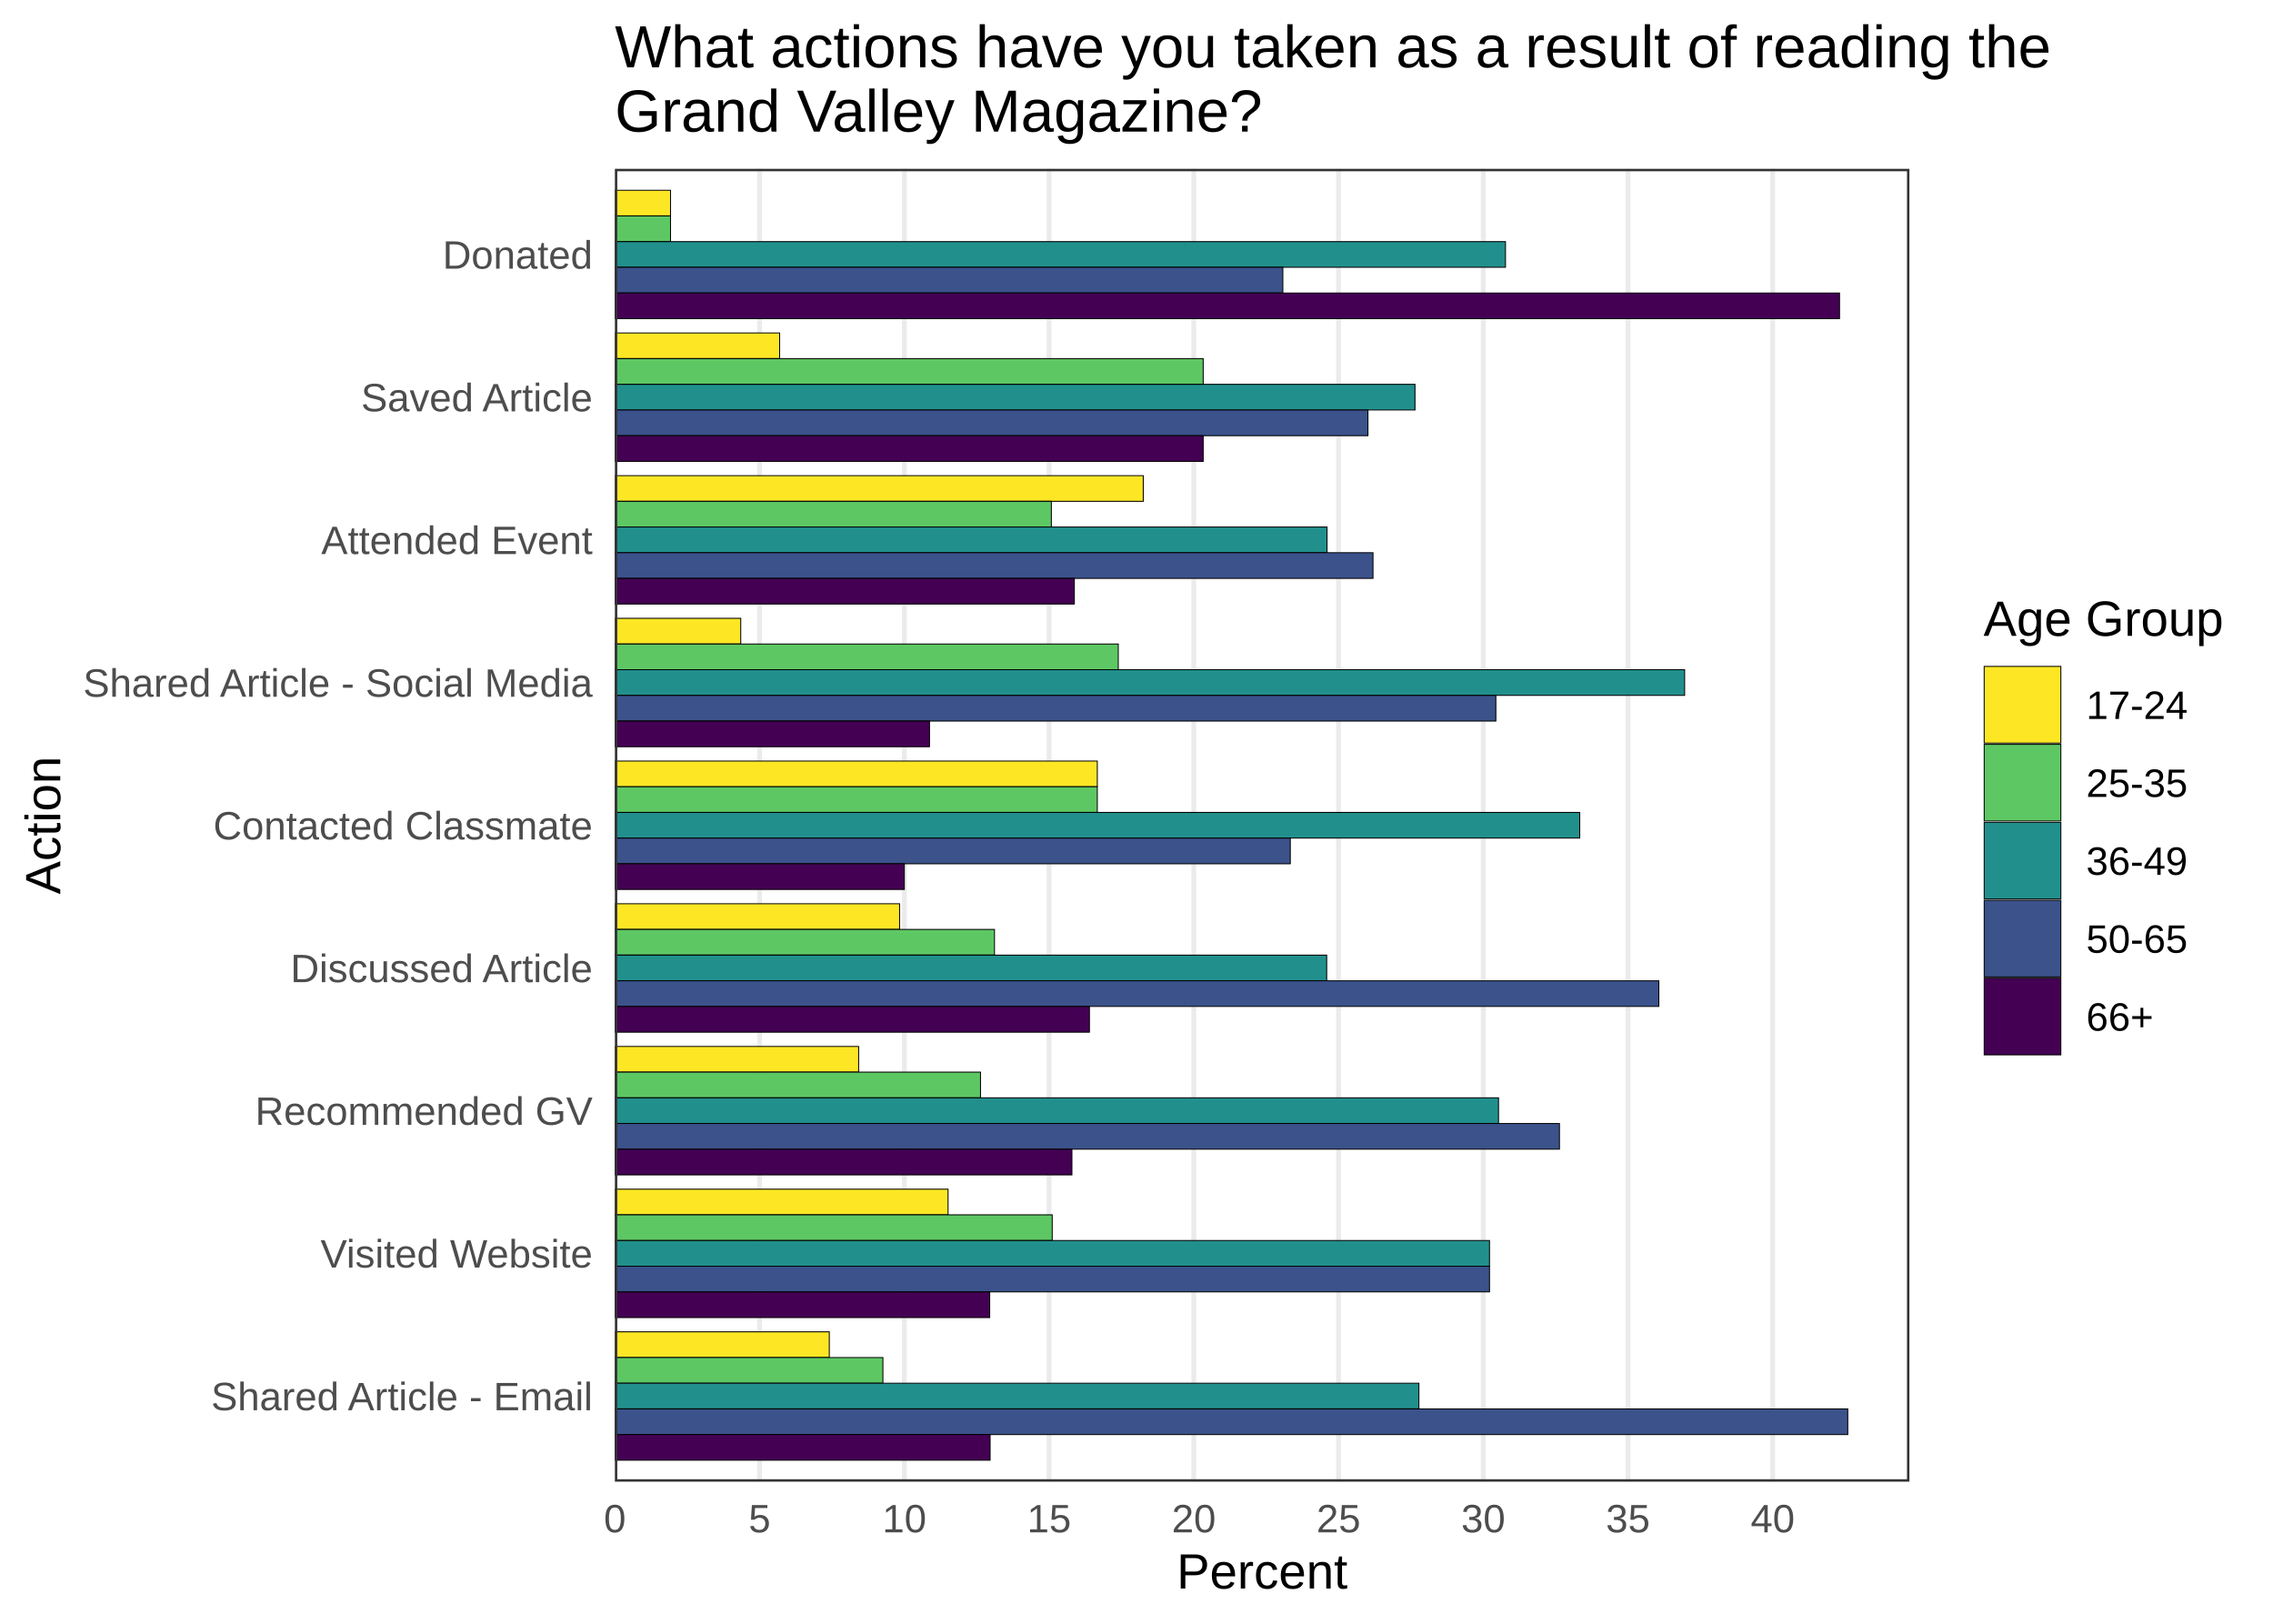
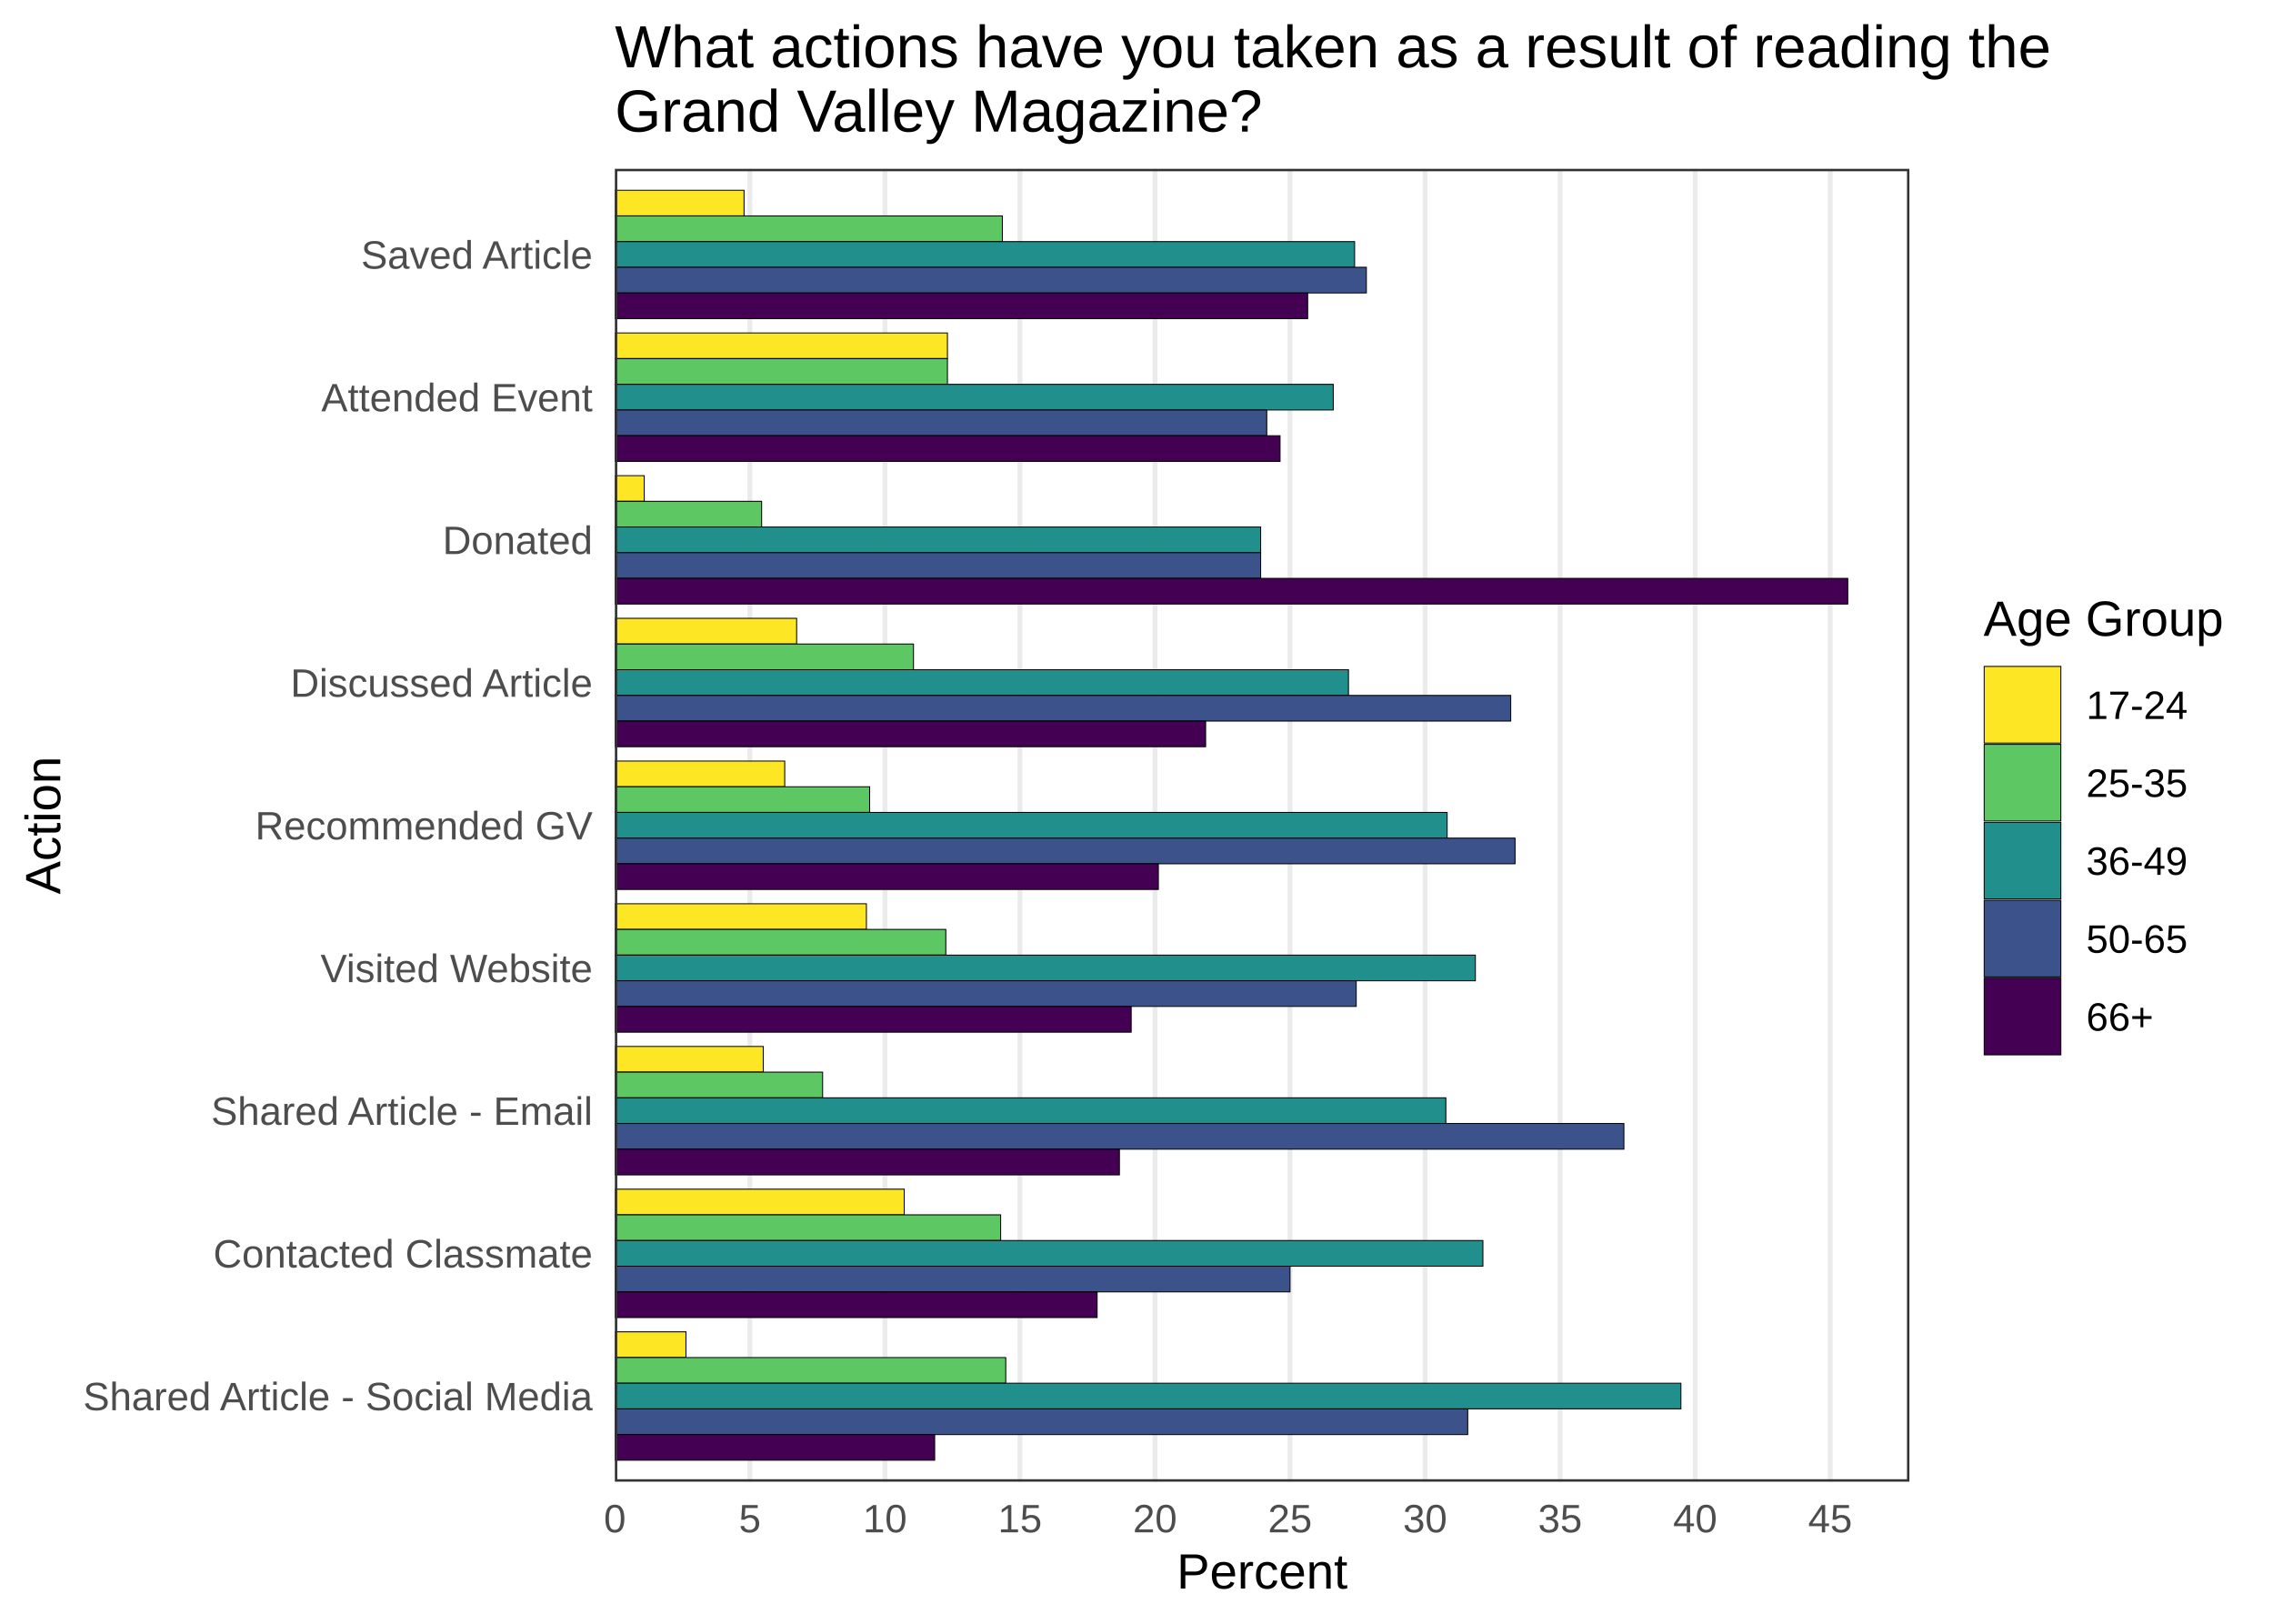
<svg xmlns="http://www.w3.org/2000/svg" class="svglite" width="504.00pt" height="360.00pt" viewBox="0 0 504.00 360.00">
  <defs>
    <style type="text/css">
    .svglite line, .svglite polyline, .svglite polygon, .svglite path, .svglite rect, .svglite circle {
      fill: none;
      stroke: #000000;
      stroke-linecap: round;
      stroke-linejoin: round;
      stroke-miterlimit: 10.00;
    }
    .svglite text {
      white-space: pre;
    }
  </style>
  </defs>
  <rect width="100%" height="100%" style="stroke: none; fill: #FFFFFF;" />
  <defs>
    <clipPath id="cpMC4wMHw1MDQuMDB8MC4wMHwzNjAuMDA=">
      <rect x="0.00" y="0.00" width="504.00" height="360.00" />
    </clipPath>
  </defs>
  <g clip-path="url(#cpMC4wMHw1MDQuMDB8MC4wMHwzNjAuMDA=)">
    <rect x="0.00" y="0.00" width="504.00" height="360.00" style="stroke-width: 1.07; stroke: #FFFFFF; fill: #FFFFFF;" />
  </g>
  <defs>
    <clipPath id="cpMTM2LjM0fDQyMy4zOHwzNy40M3wzMjguNTA=">
      <rect x="136.34" y="37.43" width="287.04" height="291.07" />
    </clipPath>
  </defs>
  <g clip-path="url(#cpMTM2LjM0fDQyMy4zOHwzNy40M3wzMjguNTA=)">
    <rect x="136.34" y="37.43" width="287.04" height="291.07" style="stroke-width: 1.07; stroke: none; fill: #FFFFFF;" />
    <polyline points="136.34,328.50 136.34,37.43 " style="stroke-width: 1.07; stroke: #EBEBEB; stroke-linecap: butt;" />
-     <polyline points="168.43,328.50 168.43,37.43 " style="stroke-width: 1.07; stroke: #EBEBEB; stroke-linecap: butt;" />
-     <polyline points="200.53,328.50 200.53,37.43 " style="stroke-width: 1.07; stroke: #EBEBEB; stroke-linecap: butt;" />
-     <polyline points="232.62,328.50 232.62,37.43 " style="stroke-width: 1.07; stroke: #EBEBEB; stroke-linecap: butt;" />
-     <polyline points="264.71,328.50 264.71,37.43 " style="stroke-width: 1.07; stroke: #EBEBEB; stroke-linecap: butt;" />
-     <polyline points="296.80,328.50 296.80,37.43 " style="stroke-width: 1.07; stroke: #EBEBEB; stroke-linecap: butt;" />
-     <polyline points="328.89,328.50 328.89,37.43 " style="stroke-width: 1.07; stroke: #EBEBEB; stroke-linecap: butt;" />
-     <polyline points="360.98,328.50 360.98,37.43 " style="stroke-width: 1.07; stroke: #EBEBEB; stroke-linecap: butt;" />
-     <polyline points="393.07,328.50 393.07,37.43 " style="stroke-width: 1.07; stroke: #EBEBEB; stroke-linecap: butt;" />
-     <rect x="136.34" y="105.46" width="117.16" height="5.69" style="stroke-width: 0.21; stroke-linecap: butt; stroke-linejoin: miter; fill: #FDE725;" />
-     <rect x="136.34" y="168.73" width="106.97" height="5.69" style="stroke-width: 0.21; stroke-linecap: butt; stroke-linejoin: miter; fill: #FDE725;" />
-     <rect x="136.34" y="200.37" width="63.13" height="5.69" style="stroke-width: 0.21; stroke-linecap: butt; stroke-linejoin: miter; fill: #FDE725;" />
-     <rect x="136.34" y="42.18" width="12.34" height="5.69" style="stroke-width: 0.21; stroke-linecap: butt; stroke-linejoin: miter; fill: #FDE725;" />
-     <rect x="136.34" y="232.01" width="54.05" height="5.69" style="stroke-width: 0.21; stroke-linecap: butt; stroke-linejoin: miter; fill: #FDE725;" />
-     <rect x="136.34" y="73.82" width="36.53" height="5.69" style="stroke-width: 0.21; stroke-linecap: butt; stroke-linejoin: miter; fill: #FDE725;" />
-     <rect x="136.34" y="295.28" width="47.54" height="5.69" style="stroke-width: 0.21; stroke-linecap: butt; stroke-linejoin: miter; fill: #FDE725;" />
-     <rect x="136.34" y="137.09" width="27.91" height="5.69" style="stroke-width: 0.21; stroke-linecap: butt; stroke-linejoin: miter; fill: #FDE725;" />
-     <rect x="136.34" y="263.65" width="73.88" height="5.69" style="stroke-width: 0.21; stroke-linecap: butt; stroke-linejoin: miter; fill: #FDE725;" />
-     <rect x="136.34" y="111.15" width="96.78" height="5.69" style="stroke-width: 0.21; stroke-linecap: butt; stroke-linejoin: miter; fill: #5DC863;" />
-     <rect x="136.34" y="174.43" width="106.97" height="5.69" style="stroke-width: 0.21; stroke-linecap: butt; stroke-linejoin: miter; fill: #5DC863;" />
-     <rect x="136.34" y="206.06" width="84.17" height="5.69" style="stroke-width: 0.21; stroke-linecap: butt; stroke-linejoin: miter; fill: #5DC863;" />
-     <rect x="136.34" y="47.87" width="12.34" height="5.69" style="stroke-width: 0.21; stroke-linecap: butt; stroke-linejoin: miter; fill: #5DC863;" />
-     <rect x="136.34" y="237.70" width="81.07" height="5.69" style="stroke-width: 0.21; stroke-linecap: butt; stroke-linejoin: miter; fill: #5DC863;" />
-     <rect x="136.34" y="79.51" width="130.45" height="5.69" style="stroke-width: 0.21; stroke-linecap: butt; stroke-linejoin: miter; fill: #5DC863;" />
-     <rect x="136.34" y="300.98" width="59.43" height="5.69" style="stroke-width: 0.21; stroke-linecap: butt; stroke-linejoin: miter; fill: #5DC863;" />
-     <rect x="136.34" y="142.79" width="111.62" height="5.69" style="stroke-width: 0.21; stroke-linecap: butt; stroke-linejoin: miter; fill: #5DC863;" />
-     <rect x="136.34" y="269.34" width="96.97" height="5.69" style="stroke-width: 0.21; stroke-linecap: butt; stroke-linejoin: miter; fill: #5DC863;" />
-     <rect x="136.34" y="116.84" width="157.91" height="5.69" style="stroke-width: 0.21; stroke-linecap: butt; stroke-linejoin: miter; fill: #21908C;" />
-     <rect x="136.34" y="180.12" width="213.94" height="5.69" style="stroke-width: 0.21; stroke-linecap: butt; stroke-linejoin: miter; fill: #21908C;" />
-     <rect x="136.34" y="211.76" width="157.83" height="5.69" style="stroke-width: 0.21; stroke-linecap: butt; stroke-linejoin: miter; fill: #21908C;" />
-     <rect x="136.34" y="53.57" width="197.48" height="5.69" style="stroke-width: 0.21; stroke-linecap: butt; stroke-linejoin: miter; fill: #21908C;" />
-     <rect x="136.34" y="243.40" width="195.93" height="5.69" style="stroke-width: 0.21; stroke-linecap: butt; stroke-linejoin: miter; fill: #21908C;" />
-     <rect x="136.34" y="85.21" width="177.41" height="5.69" style="stroke-width: 0.21; stroke-linecap: butt; stroke-linejoin: miter; fill: #21908C;" />
-     <rect x="136.34" y="306.67" width="178.28" height="5.69" style="stroke-width: 0.21; stroke-linecap: butt; stroke-linejoin: miter; fill: #21908C;" />
-     <rect x="136.34" y="148.48" width="237.20" height="5.69" style="stroke-width: 0.21; stroke-linecap: butt; stroke-linejoin: miter; fill: #21908C;" />
-     <rect x="136.34" y="275.04" width="193.93" height="5.69" style="stroke-width: 0.21; stroke-linecap: butt; stroke-linejoin: miter; fill: #21908C;" />
-     <rect x="136.34" y="122.54" width="168.10" height="5.69" style="stroke-width: 0.21; stroke-linecap: butt; stroke-linejoin: miter; fill: #3B528B;" />
-     <rect x="136.34" y="185.82" width="149.76" height="5.69" style="stroke-width: 0.21; stroke-linecap: butt; stroke-linejoin: miter; fill: #3B528B;" />
-     <rect x="136.34" y="217.45" width="231.48" height="5.69" style="stroke-width: 0.21; stroke-linecap: butt; stroke-linejoin: miter; fill: #3B528B;" />
-     <rect x="136.34" y="59.26" width="148.11" height="5.69" style="stroke-width: 0.21; stroke-linecap: butt; stroke-linejoin: miter; fill: #3B528B;" />
-     <rect x="136.34" y="249.09" width="209.44" height="5.69" style="stroke-width: 0.21; stroke-linecap: butt; stroke-linejoin: miter; fill: #3B528B;" />
-     <rect x="136.34" y="90.90" width="166.98" height="5.69" style="stroke-width: 0.21; stroke-linecap: butt; stroke-linejoin: miter; fill: #3B528B;" />
-     <rect x="136.34" y="312.37" width="273.37" height="5.69" style="stroke-width: 0.21; stroke-linecap: butt; stroke-linejoin: miter; fill: #3B528B;" />
-     <rect x="136.34" y="154.18" width="195.34" height="5.69" style="stroke-width: 0.21; stroke-linecap: butt; stroke-linejoin: miter; fill: #3B528B;" />
-     <rect x="136.34" y="280.73" width="193.93" height="5.69" style="stroke-width: 0.21; stroke-linecap: butt; stroke-linejoin: miter; fill: #3B528B;" />
-     <rect x="136.34" y="128.23" width="101.88" height="5.69" style="stroke-width: 0.21; stroke-linecap: butt; stroke-linejoin: miter; fill: #440154;" />
-     <rect x="136.34" y="191.51" width="64.18" height="5.69" style="stroke-width: 0.21; stroke-linecap: butt; stroke-linejoin: miter; fill: #440154;" />
-     <rect x="136.34" y="223.15" width="105.22" height="5.69" style="stroke-width: 0.21; stroke-linecap: butt; stroke-linejoin: miter; fill: #440154;" />
-     <rect x="136.34" y="64.96" width="271.54" height="5.69" style="stroke-width: 0.21; stroke-linecap: butt; stroke-linejoin: miter; fill: #440154;" />
-     <rect x="136.34" y="254.79" width="101.34" height="5.69" style="stroke-width: 0.21; stroke-linecap: butt; stroke-linejoin: miter; fill: #440154;" />
-     <rect x="136.34" y="96.60" width="130.45" height="5.69" style="stroke-width: 0.21; stroke-linecap: butt; stroke-linejoin: miter; fill: #440154;" />
-     <rect x="136.34" y="318.06" width="83.20" height="5.69" style="stroke-width: 0.21; stroke-linecap: butt; stroke-linejoin: miter; fill: #440154;" />
-     <rect x="136.34" y="159.87" width="69.76" height="5.69" style="stroke-width: 0.21; stroke-linecap: butt; stroke-linejoin: miter; fill: #440154;" />
-     <rect x="136.34" y="286.43" width="83.11" height="5.69" style="stroke-width: 0.21; stroke-linecap: butt; stroke-linejoin: miter; fill: #440154;" />
+     <polyline points="166.28,328.50 166.28,37.43 " style="stroke-width: 1.07; stroke: #EBEBEB; stroke-linecap: butt;" />
+     <polyline points="196.22,328.50 196.22,37.43 " style="stroke-width: 1.07; stroke: #EBEBEB; stroke-linecap: butt;" />
+     <polyline points="226.16,328.50 226.16,37.43 " style="stroke-width: 1.07; stroke: #EBEBEB; stroke-linecap: butt;" />
+     <polyline points="256.10,328.50 256.10,37.43 " style="stroke-width: 1.07; stroke: #EBEBEB; stroke-linecap: butt;" />
+     <polyline points="286.04,328.50 286.04,37.43 " style="stroke-width: 1.07; stroke: #EBEBEB; stroke-linecap: butt;" />
+     <polyline points="315.99,328.50 315.99,37.43 " style="stroke-width: 1.07; stroke: #EBEBEB; stroke-linecap: butt;" />
+     <polyline points="345.93,328.50 345.93,37.43 " style="stroke-width: 1.07; stroke: #EBEBEB; stroke-linecap: butt;" />
+     <polyline points="375.87,328.50 375.87,37.43 " style="stroke-width: 1.07; stroke: #EBEBEB; stroke-linecap: butt;" />
+     <polyline points="405.81,328.50 405.81,37.43 " style="stroke-width: 1.07; stroke: #EBEBEB; stroke-linecap: butt;" />
+     <rect x="136.34" y="73.82" width="73.74" height="5.69" style="stroke-width: 0.21; stroke-linecap: butt; stroke-linejoin: miter; fill: #FDE725;" />
+     <rect x="136.34" y="263.65" width="64.16" height="5.69" style="stroke-width: 0.21; stroke-linecap: butt; stroke-linejoin: miter; fill: #FDE725;" />
+     <rect x="136.34" y="137.09" width="40.30" height="5.69" style="stroke-width: 0.21; stroke-linecap: butt; stroke-linejoin: miter; fill: #FDE725;" />
+     <rect x="136.34" y="105.46" width="6.51" height="5.69" style="stroke-width: 0.21; stroke-linecap: butt; stroke-linejoin: miter; fill: #FDE725;" />
+     <rect x="136.34" y="168.73" width="37.66" height="5.69" style="stroke-width: 0.21; stroke-linecap: butt; stroke-linejoin: miter; fill: #FDE725;" />
+     <rect x="136.34" y="42.18" width="28.64" height="5.69" style="stroke-width: 0.21; stroke-linecap: butt; stroke-linejoin: miter; fill: #FDE725;" />
+     <rect x="136.34" y="232.01" width="32.90" height="5.69" style="stroke-width: 0.21; stroke-linecap: butt; stroke-linejoin: miter; fill: #FDE725;" />
+     <rect x="136.34" y="295.28" width="15.76" height="5.69" style="stroke-width: 0.21; stroke-linecap: butt; stroke-linejoin: miter; fill: #FDE725;" />
+     <rect x="136.34" y="200.37" width="55.77" height="5.69" style="stroke-width: 0.21; stroke-linecap: butt; stroke-linejoin: miter; fill: #FDE725;" />
+     <rect x="136.34" y="79.51" width="73.74" height="5.69" style="stroke-width: 0.21; stroke-linecap: butt; stroke-linejoin: miter; fill: #5DC863;" />
+     <rect x="136.34" y="269.34" width="85.54" height="5.69" style="stroke-width: 0.21; stroke-linecap: butt; stroke-linejoin: miter; fill: #5DC863;" />
+     <rect x="136.34" y="142.79" width="66.21" height="5.69" style="stroke-width: 0.21; stroke-linecap: butt; stroke-linejoin: miter; fill: #5DC863;" />
+     <rect x="136.34" y="111.15" width="32.54" height="5.69" style="stroke-width: 0.21; stroke-linecap: butt; stroke-linejoin: miter; fill: #5DC863;" />
+     <rect x="136.34" y="174.43" width="56.49" height="5.69" style="stroke-width: 0.21; stroke-linecap: butt; stroke-linejoin: miter; fill: #5DC863;" />
+     <rect x="136.34" y="47.87" width="85.92" height="5.69" style="stroke-width: 0.21; stroke-linecap: butt; stroke-linejoin: miter; fill: #5DC863;" />
+     <rect x="136.34" y="237.70" width="46.06" height="5.69" style="stroke-width: 0.21; stroke-linecap: butt; stroke-linejoin: miter; fill: #5DC863;" />
+     <rect x="136.34" y="300.98" width="86.67" height="5.69" style="stroke-width: 0.21; stroke-linecap: butt; stroke-linejoin: miter; fill: #5DC863;" />
+     <rect x="136.34" y="206.06" width="73.38" height="5.69" style="stroke-width: 0.21; stroke-linecap: butt; stroke-linejoin: miter; fill: #5DC863;" />
+     <rect x="136.34" y="85.21" width="159.29" height="5.69" style="stroke-width: 0.21; stroke-linecap: butt; stroke-linejoin: miter; fill: #21908C;" />
+     <rect x="136.34" y="275.04" width="192.47" height="5.69" style="stroke-width: 0.21; stroke-linecap: butt; stroke-linejoin: miter; fill: #21908C;" />
+     <rect x="136.34" y="148.48" width="162.66" height="5.69" style="stroke-width: 0.21; stroke-linecap: butt; stroke-linejoin: miter; fill: #21908C;" />
+     <rect x="136.34" y="116.84" width="143.19" height="5.69" style="stroke-width: 0.21; stroke-linecap: butt; stroke-linejoin: miter; fill: #21908C;" />
+     <rect x="136.34" y="180.12" width="184.54" height="5.69" style="stroke-width: 0.21; stroke-linecap: butt; stroke-linejoin: miter; fill: #21908C;" />
+     <rect x="136.34" y="53.57" width="164.02" height="5.69" style="stroke-width: 0.21; stroke-linecap: butt; stroke-linejoin: miter; fill: #21908C;" />
+     <rect x="136.34" y="243.40" width="184.25" height="5.69" style="stroke-width: 0.21; stroke-linecap: butt; stroke-linejoin: miter; fill: #21908C;" />
+     <rect x="136.34" y="306.67" width="236.37" height="5.69" style="stroke-width: 0.21; stroke-linecap: butt; stroke-linejoin: miter; fill: #21908C;" />
+     <rect x="136.34" y="211.76" width="190.80" height="5.69" style="stroke-width: 0.21; stroke-linecap: butt; stroke-linejoin: miter; fill: #21908C;" />
+     <rect x="136.34" y="90.90" width="144.54" height="5.69" style="stroke-width: 0.21; stroke-linecap: butt; stroke-linejoin: miter; fill: #3B528B;" />
+     <rect x="136.34" y="280.73" width="149.70" height="5.69" style="stroke-width: 0.21; stroke-linecap: butt; stroke-linejoin: miter; fill: #3B528B;" />
+     <rect x="136.34" y="154.18" width="198.64" height="5.69" style="stroke-width: 0.21; stroke-linecap: butt; stroke-linejoin: miter; fill: #3B528B;" />
+     <rect x="136.34" y="122.54" width="143.19" height="5.69" style="stroke-width: 0.21; stroke-linecap: butt; stroke-linejoin: miter; fill: #3B528B;" />
+     <rect x="136.34" y="185.82" width="199.60" height="5.69" style="stroke-width: 0.21; stroke-linecap: butt; stroke-linejoin: miter; fill: #3B528B;" />
+     <rect x="136.34" y="59.26" width="166.63" height="5.69" style="stroke-width: 0.21; stroke-linecap: butt; stroke-linejoin: miter; fill: #3B528B;" />
+     <rect x="136.34" y="249.09" width="223.73" height="5.69" style="stroke-width: 0.21; stroke-linecap: butt; stroke-linejoin: miter; fill: #3B528B;" />
+     <rect x="136.34" y="312.37" width="189.10" height="5.69" style="stroke-width: 0.21; stroke-linecap: butt; stroke-linejoin: miter; fill: #3B528B;" />
+     <rect x="136.34" y="217.45" width="164.38" height="5.69" style="stroke-width: 0.21; stroke-linecap: butt; stroke-linejoin: miter; fill: #3B528B;" />
+     <rect x="136.34" y="96.60" width="147.49" height="5.69" style="stroke-width: 0.21; stroke-linecap: butt; stroke-linejoin: miter; fill: #440154;" />
+     <rect x="136.34" y="286.43" width="106.93" height="5.69" style="stroke-width: 0.21; stroke-linecap: butt; stroke-linejoin: miter; fill: #440154;" />
+     <rect x="136.34" y="159.87" width="130.99" height="5.69" style="stroke-width: 0.21; stroke-linecap: butt; stroke-linejoin: miter; fill: #440154;" />
+     <rect x="136.34" y="128.23" width="273.37" height="5.69" style="stroke-width: 0.21; stroke-linecap: butt; stroke-linejoin: miter; fill: #440154;" />
+     <rect x="136.34" y="191.51" width="120.51" height="5.69" style="stroke-width: 0.21; stroke-linecap: butt; stroke-linejoin: miter; fill: #440154;" />
+     <rect x="136.34" y="64.96" width="153.61" height="5.69" style="stroke-width: 0.21; stroke-linecap: butt; stroke-linejoin: miter; fill: #440154;" />
+     <rect x="136.34" y="254.79" width="111.87" height="5.69" style="stroke-width: 0.21; stroke-linecap: butt; stroke-linejoin: miter; fill: #440154;" />
+     <rect x="136.34" y="318.06" width="70.91" height="5.69" style="stroke-width: 0.21; stroke-linecap: butt; stroke-linejoin: miter; fill: #440154;" />
+     <rect x="136.34" y="223.15" width="114.48" height="5.69" style="stroke-width: 0.21; stroke-linecap: butt; stroke-linejoin: miter; fill: #440154;" />
    <rect x="136.34" y="37.43" width="287.04" height="291.07" style="stroke-width: 1.07; stroke: #333333;" />
  </g>
  <g clip-path="url(#cpMC4wMHw1MDQuMDB8MC4wMHwzNjAuMDA=)">
-     <text x="131.41" y="312.67" text-anchor="end" style="font-size: 8.80px;fill: #4D4D4D; font-family: &quot;Arial&quot;;" textLength="84.61px" lengthAdjust="spacingAndGlyphs">Shared Article - Email</text>
-     <text x="131.41" y="281.03" text-anchor="end" style="font-size: 8.80px;fill: #4D4D4D; font-family: &quot;Arial&quot;;" textLength="60.33px" lengthAdjust="spacingAndGlyphs">Visited Website</text>
-     <text x="131.41" y="249.39" text-anchor="end" style="font-size: 8.80px;fill: #4D4D4D; font-family: &quot;Arial&quot;;" textLength="74.84px" lengthAdjust="spacingAndGlyphs">Recommended GV</text>
-     <text x="131.41" y="217.76" text-anchor="end" style="font-size: 8.80px;fill: #4D4D4D; font-family: &quot;Arial&quot;;" textLength="67.00px" lengthAdjust="spacingAndGlyphs">Discussed Article</text>
-     <text x="131.41" y="186.12" text-anchor="end" style="font-size: 8.80px;fill: #4D4D4D; font-family: &quot;Arial&quot;;" textLength="84.14px" lengthAdjust="spacingAndGlyphs">Contacted Classmate</text>
-     <text x="131.41" y="154.48" text-anchor="end" style="font-size: 8.80px;fill: #4D4D4D; font-family: &quot;Arial&quot;;" textLength="113.00px" lengthAdjust="spacingAndGlyphs">Shared Article - Social Media</text>
-     <text x="131.41" y="122.84" text-anchor="end" style="font-size: 8.80px;fill: #4D4D4D; font-family: &quot;Arial&quot;;" textLength="60.20px" lengthAdjust="spacingAndGlyphs">Attended Event</text>
-     <text x="131.41" y="91.20" text-anchor="end" style="font-size: 8.80px;fill: #4D4D4D; font-family: &quot;Arial&quot;;" textLength="51.36px" lengthAdjust="spacingAndGlyphs">Saved Article</text>
-     <text x="131.41" y="59.57" text-anchor="end" style="font-size: 8.80px;fill: #4D4D4D; font-family: &quot;Arial&quot;;" textLength="33.28px" lengthAdjust="spacingAndGlyphs">Donated</text>
+     <text x="131.41" y="312.67" text-anchor="end" style="font-size: 8.80px;fill: #4D4D4D; font-family: &quot;Arial&quot;;" textLength="113.00px" lengthAdjust="spacingAndGlyphs">Shared Article - Social Media</text>
+     <text x="131.41" y="281.03" text-anchor="end" style="font-size: 8.80px;fill: #4D4D4D; font-family: &quot;Arial&quot;;" textLength="84.14px" lengthAdjust="spacingAndGlyphs">Contacted Classmate</text>
+     <text x="131.41" y="249.39" text-anchor="end" style="font-size: 8.80px;fill: #4D4D4D; font-family: &quot;Arial&quot;;" textLength="84.61px" lengthAdjust="spacingAndGlyphs">Shared Article - Email</text>
+     <text x="131.41" y="217.76" text-anchor="end" style="font-size: 8.80px;fill: #4D4D4D; font-family: &quot;Arial&quot;;" textLength="60.33px" lengthAdjust="spacingAndGlyphs">Visited Website</text>
+     <text x="131.41" y="186.12" text-anchor="end" style="font-size: 8.80px;fill: #4D4D4D; font-family: &quot;Arial&quot;;" textLength="74.84px" lengthAdjust="spacingAndGlyphs">Recommended GV</text>
+     <text x="131.41" y="154.48" text-anchor="end" style="font-size: 8.80px;fill: #4D4D4D; font-family: &quot;Arial&quot;;" textLength="67.00px" lengthAdjust="spacingAndGlyphs">Discussed Article</text>
+     <text x="131.41" y="122.84" text-anchor="end" style="font-size: 8.80px;fill: #4D4D4D; font-family: &quot;Arial&quot;;" textLength="33.28px" lengthAdjust="spacingAndGlyphs">Donated</text>
+     <text x="131.41" y="91.20" text-anchor="end" style="font-size: 8.80px;fill: #4D4D4D; font-family: &quot;Arial&quot;;" textLength="60.20px" lengthAdjust="spacingAndGlyphs">Attended Event</text>
+     <text x="131.41" y="59.57" text-anchor="end" style="font-size: 8.80px;fill: #4D4D4D; font-family: &quot;Arial&quot;;" textLength="51.36px" lengthAdjust="spacingAndGlyphs">Saved Article</text>
    <text x="136.34" y="339.74" text-anchor="middle" style="font-size: 8.80px;fill: #4D4D4D; font-family: &quot;Arial&quot;;" textLength="4.90px" lengthAdjust="spacingAndGlyphs">0</text>
-     <text x="168.43" y="339.74" text-anchor="middle" style="font-size: 8.80px;fill: #4D4D4D; font-family: &quot;Arial&quot;;" textLength="4.90px" lengthAdjust="spacingAndGlyphs">5</text>
-     <text x="200.53" y="339.74" text-anchor="middle" style="font-size: 8.80px;fill: #4D4D4D; font-family: &quot;Arial&quot;;" textLength="9.79px" lengthAdjust="spacingAndGlyphs">10</text>
-     <text x="232.62" y="339.74" text-anchor="middle" style="font-size: 8.80px;fill: #4D4D4D; font-family: &quot;Arial&quot;;" textLength="9.79px" lengthAdjust="spacingAndGlyphs">15</text>
-     <text x="264.71" y="339.74" text-anchor="middle" style="font-size: 8.80px;fill: #4D4D4D; font-family: &quot;Arial&quot;;" textLength="9.79px" lengthAdjust="spacingAndGlyphs">20</text>
-     <text x="296.80" y="339.74" text-anchor="middle" style="font-size: 8.80px;fill: #4D4D4D; font-family: &quot;Arial&quot;;" textLength="9.79px" lengthAdjust="spacingAndGlyphs">25</text>
-     <text x="328.89" y="339.74" text-anchor="middle" style="font-size: 8.80px;fill: #4D4D4D; font-family: &quot;Arial&quot;;" textLength="9.79px" lengthAdjust="spacingAndGlyphs">30</text>
-     <text x="360.98" y="339.74" text-anchor="middle" style="font-size: 8.80px;fill: #4D4D4D; font-family: &quot;Arial&quot;;" textLength="9.79px" lengthAdjust="spacingAndGlyphs">35</text>
-     <text x="393.07" y="339.74" text-anchor="middle" style="font-size: 8.80px;fill: #4D4D4D; font-family: &quot;Arial&quot;;" textLength="9.79px" lengthAdjust="spacingAndGlyphs">40</text>
+     <text x="166.28" y="339.74" text-anchor="middle" style="font-size: 8.80px;fill: #4D4D4D; font-family: &quot;Arial&quot;;" textLength="4.90px" lengthAdjust="spacingAndGlyphs">5</text>
+     <text x="196.22" y="339.74" text-anchor="middle" style="font-size: 8.80px;fill: #4D4D4D; font-family: &quot;Arial&quot;;" textLength="9.79px" lengthAdjust="spacingAndGlyphs">10</text>
+     <text x="226.16" y="339.74" text-anchor="middle" style="font-size: 8.80px;fill: #4D4D4D; font-family: &quot;Arial&quot;;" textLength="9.79px" lengthAdjust="spacingAndGlyphs">15</text>
+     <text x="256.10" y="339.74" text-anchor="middle" style="font-size: 8.80px;fill: #4D4D4D; font-family: &quot;Arial&quot;;" textLength="9.79px" lengthAdjust="spacingAndGlyphs">20</text>
+     <text x="286.04" y="339.74" text-anchor="middle" style="font-size: 8.80px;fill: #4D4D4D; font-family: &quot;Arial&quot;;" textLength="9.79px" lengthAdjust="spacingAndGlyphs">25</text>
+     <text x="315.99" y="339.74" text-anchor="middle" style="font-size: 8.80px;fill: #4D4D4D; font-family: &quot;Arial&quot;;" textLength="9.79px" lengthAdjust="spacingAndGlyphs">30</text>
+     <text x="345.93" y="339.74" text-anchor="middle" style="font-size: 8.80px;fill: #4D4D4D; font-family: &quot;Arial&quot;;" textLength="9.79px" lengthAdjust="spacingAndGlyphs">35</text>
+     <text x="375.87" y="339.74" text-anchor="middle" style="font-size: 8.80px;fill: #4D4D4D; font-family: &quot;Arial&quot;;" textLength="9.79px" lengthAdjust="spacingAndGlyphs">40</text>
+     <text x="405.81" y="339.74" text-anchor="middle" style="font-size: 8.80px;fill: #4D4D4D; font-family: &quot;Arial&quot;;" textLength="9.79px" lengthAdjust="spacingAndGlyphs">45</text>
    <text x="279.86" y="352.20" text-anchor="middle" style="font-size: 11.00px; font-family: &quot;Arial&quot;;" textLength="37.92px" lengthAdjust="spacingAndGlyphs">Percent</text>
    <text transform="translate(13.36,182.97) rotate(-90)" text-anchor="middle" style="font-size: 11.00px; font-family: &quot;Arial&quot;;" textLength="30.58px" lengthAdjust="spacingAndGlyphs">Action</text>
    <rect x="434.34" y="126.45" width="64.18" height="113.03" style="stroke-width: 1.07; stroke: none; fill: #FFFFFF;" />
    <text x="439.82" y="140.97" style="font-size: 11.00px; font-family: &quot;Arial&quot;;" textLength="53.22px" lengthAdjust="spacingAndGlyphs">Age Group</text>
    <rect x="439.82" y="147.61" width="17.28" height="17.28" style="stroke-width: 1.07; stroke: none; fill: #FFFFFF;" />
    <rect x="439.96" y="147.75" width="17.00" height="17.00" style="stroke-width: 0.21; stroke-linecap: butt; stroke-linejoin: miter; fill: #FDE725;" />
    <rect x="439.82" y="164.89" width="17.28" height="17.28" style="stroke-width: 1.07; stroke: none; fill: #FFFFFF;" />
    <rect x="439.96" y="165.03" width="17.00" height="17.00" style="stroke-width: 0.21; stroke-linecap: butt; stroke-linejoin: miter; fill: #5DC863;" />
    <rect x="439.82" y="182.17" width="17.28" height="17.28" style="stroke-width: 1.07; stroke: none; fill: #FFFFFF;" />
    <rect x="439.96" y="182.31" width="17.00" height="17.00" style="stroke-width: 0.21; stroke-linecap: butt; stroke-linejoin: miter; fill: #21908C;" />
    <rect x="439.82" y="199.45" width="17.28" height="17.28" style="stroke-width: 1.07; stroke: none; fill: #FFFFFF;" />
    <rect x="439.96" y="199.59" width="17.00" height="17.00" style="stroke-width: 0.21; stroke-linecap: butt; stroke-linejoin: miter; fill: #3B528B;" />
    <rect x="439.82" y="216.73" width="17.28" height="17.28" style="stroke-width: 1.07; stroke: none; fill: #FFFFFF;" />
    <rect x="439.96" y="216.87" width="17.00" height="17.00" style="stroke-width: 0.21; stroke-linecap: butt; stroke-linejoin: miter; fill: #440154;" />
    <text x="462.58" y="159.40" style="font-size: 8.80px; font-family: &quot;Arial&quot;;" textLength="22.51px" lengthAdjust="spacingAndGlyphs">17-24</text>
    <text x="462.58" y="176.68" style="font-size: 8.80px; font-family: &quot;Arial&quot;;" textLength="22.51px" lengthAdjust="spacingAndGlyphs">25-35</text>
    <text x="462.58" y="193.96" style="font-size: 8.80px; font-family: &quot;Arial&quot;;" textLength="22.51px" lengthAdjust="spacingAndGlyphs">36-49</text>
    <text x="462.58" y="211.24" style="font-size: 8.80px; font-family: &quot;Arial&quot;;" textLength="22.51px" lengthAdjust="spacingAndGlyphs">50-65</text>
    <text x="462.58" y="228.52" style="font-size: 8.80px; font-family: &quot;Arial&quot;;" textLength="14.93px" lengthAdjust="spacingAndGlyphs">66+</text>
    <text x="136.34" y="14.93" style="font-size: 13.20px; font-family: &quot;Arial&quot;;" textLength="321.91px" lengthAdjust="spacingAndGlyphs">What actions have you taken as a result of reading the </text>
    <text x="136.34" y="29.18" style="font-size: 13.20px; font-family: &quot;Arial&quot;;" textLength="143.47px" lengthAdjust="spacingAndGlyphs">Grand Valley Magazine?</text>
  </g>
</svg>
